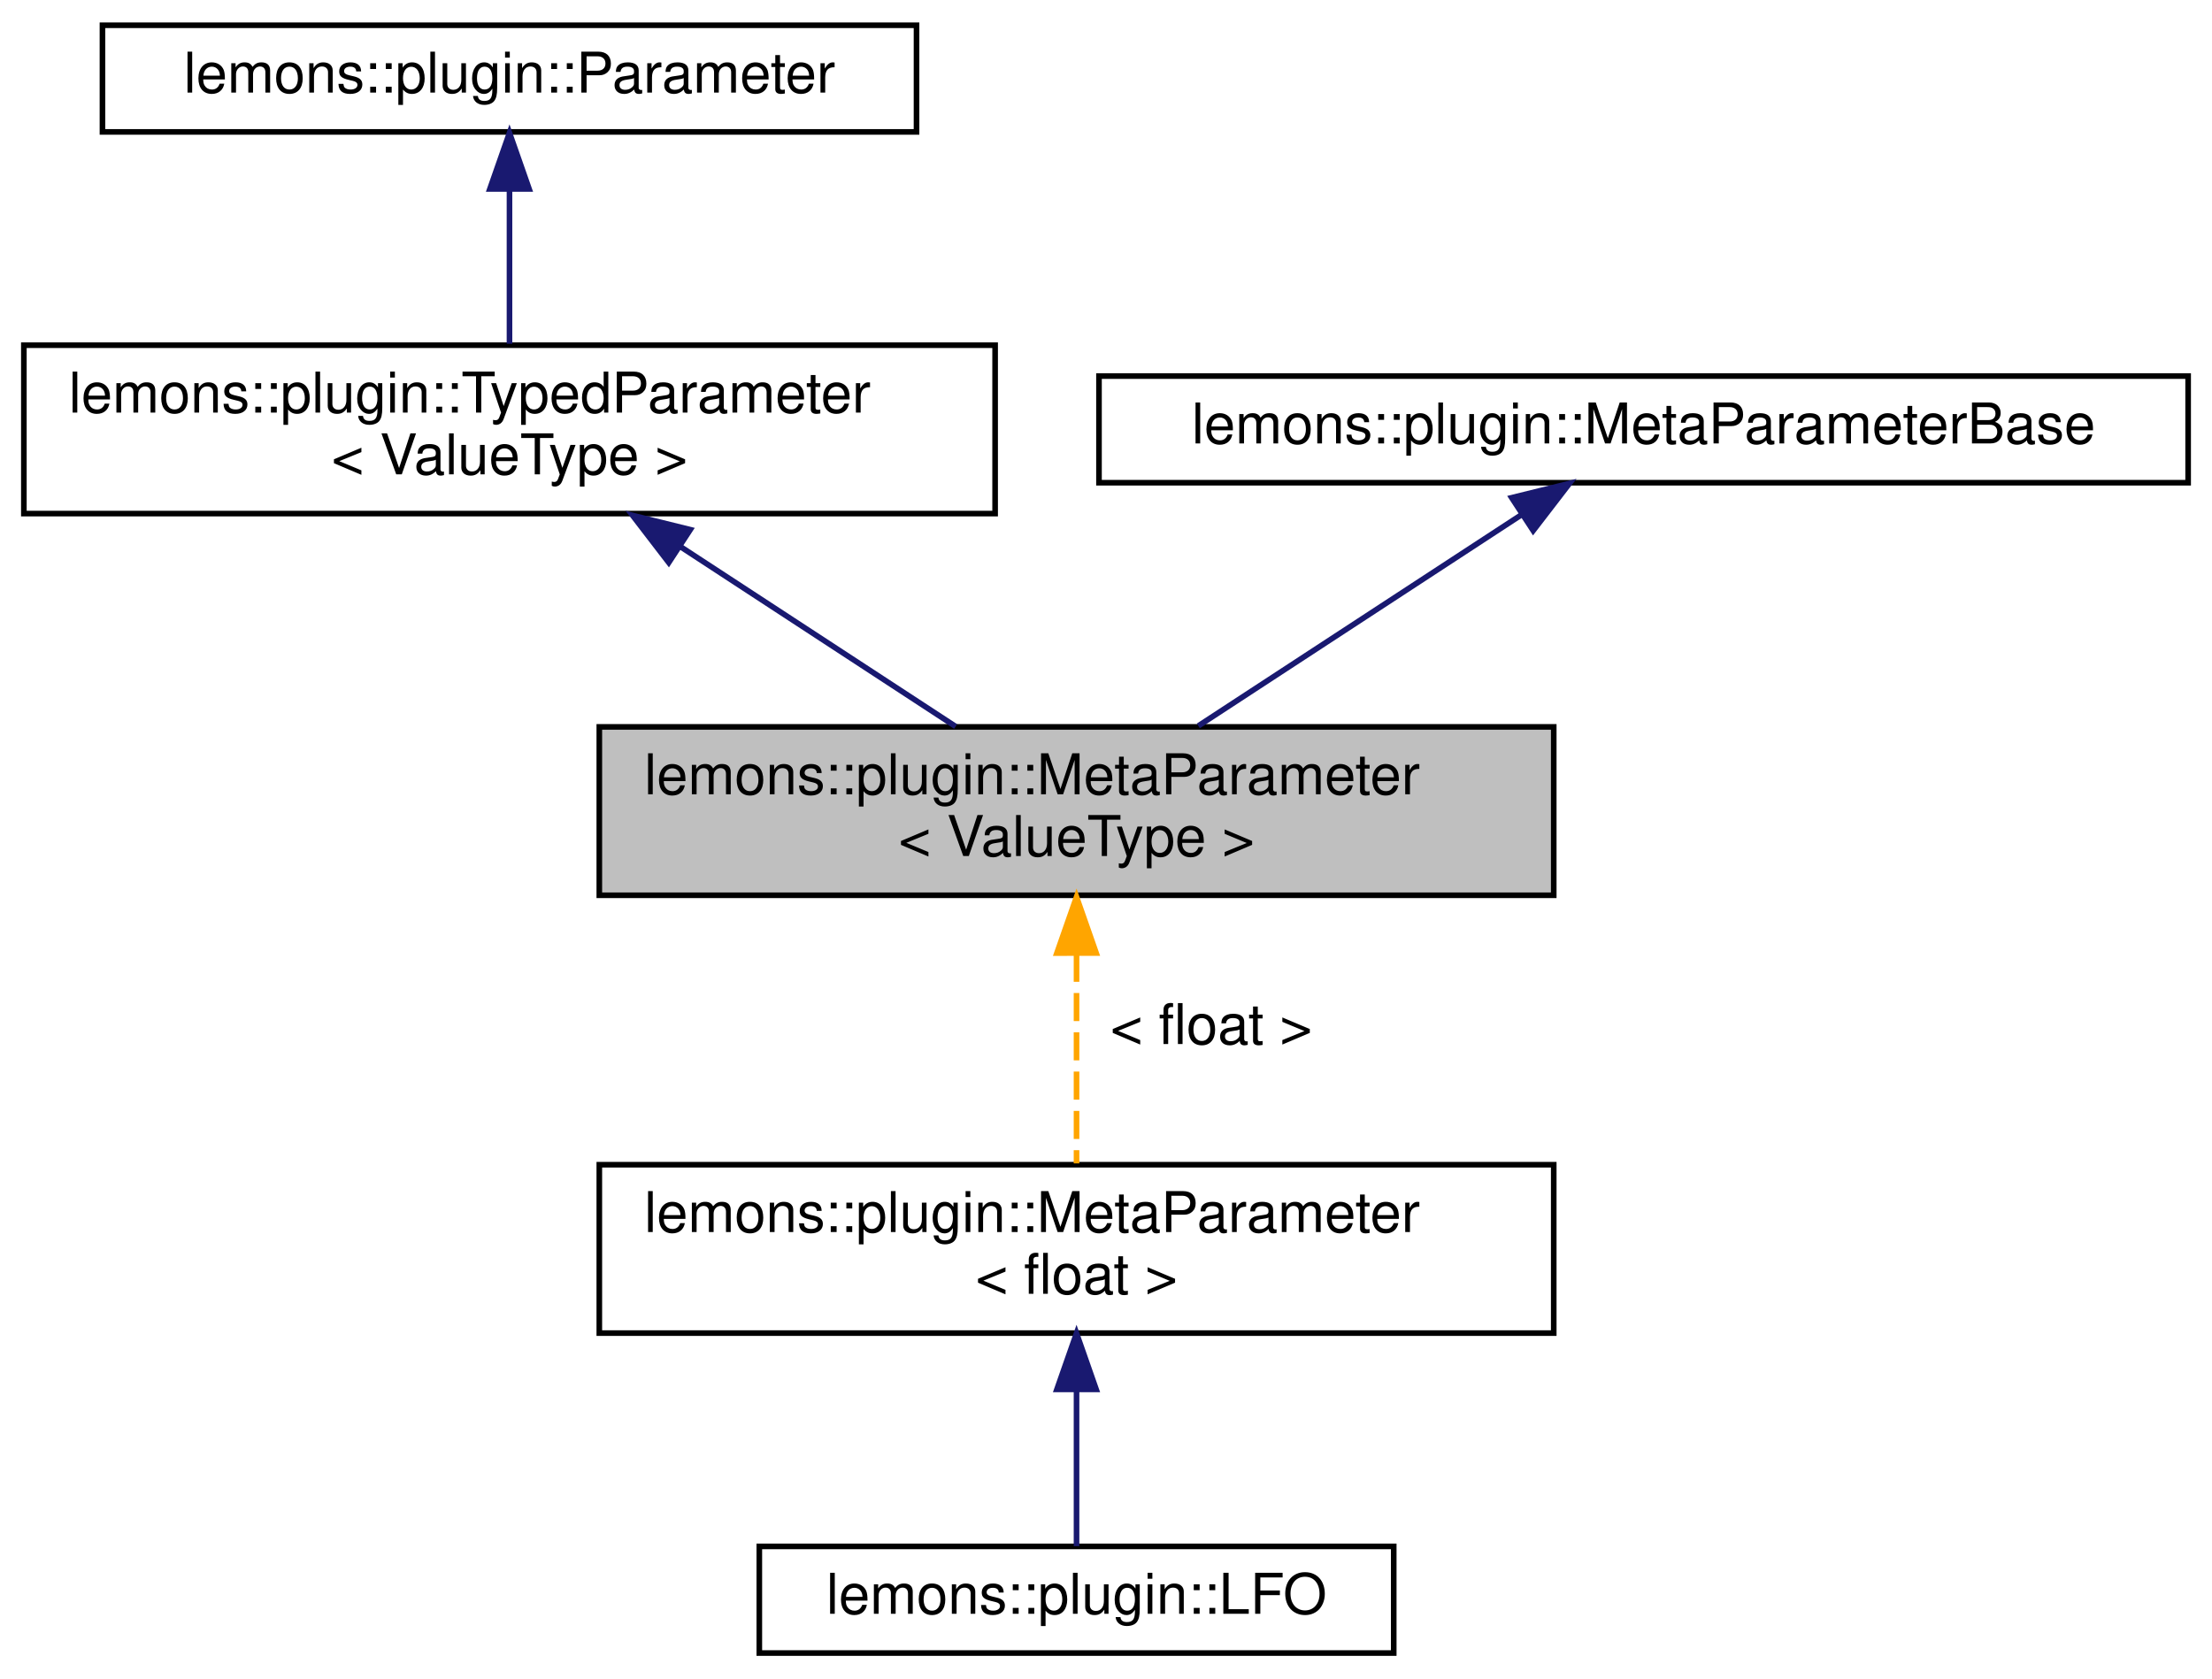
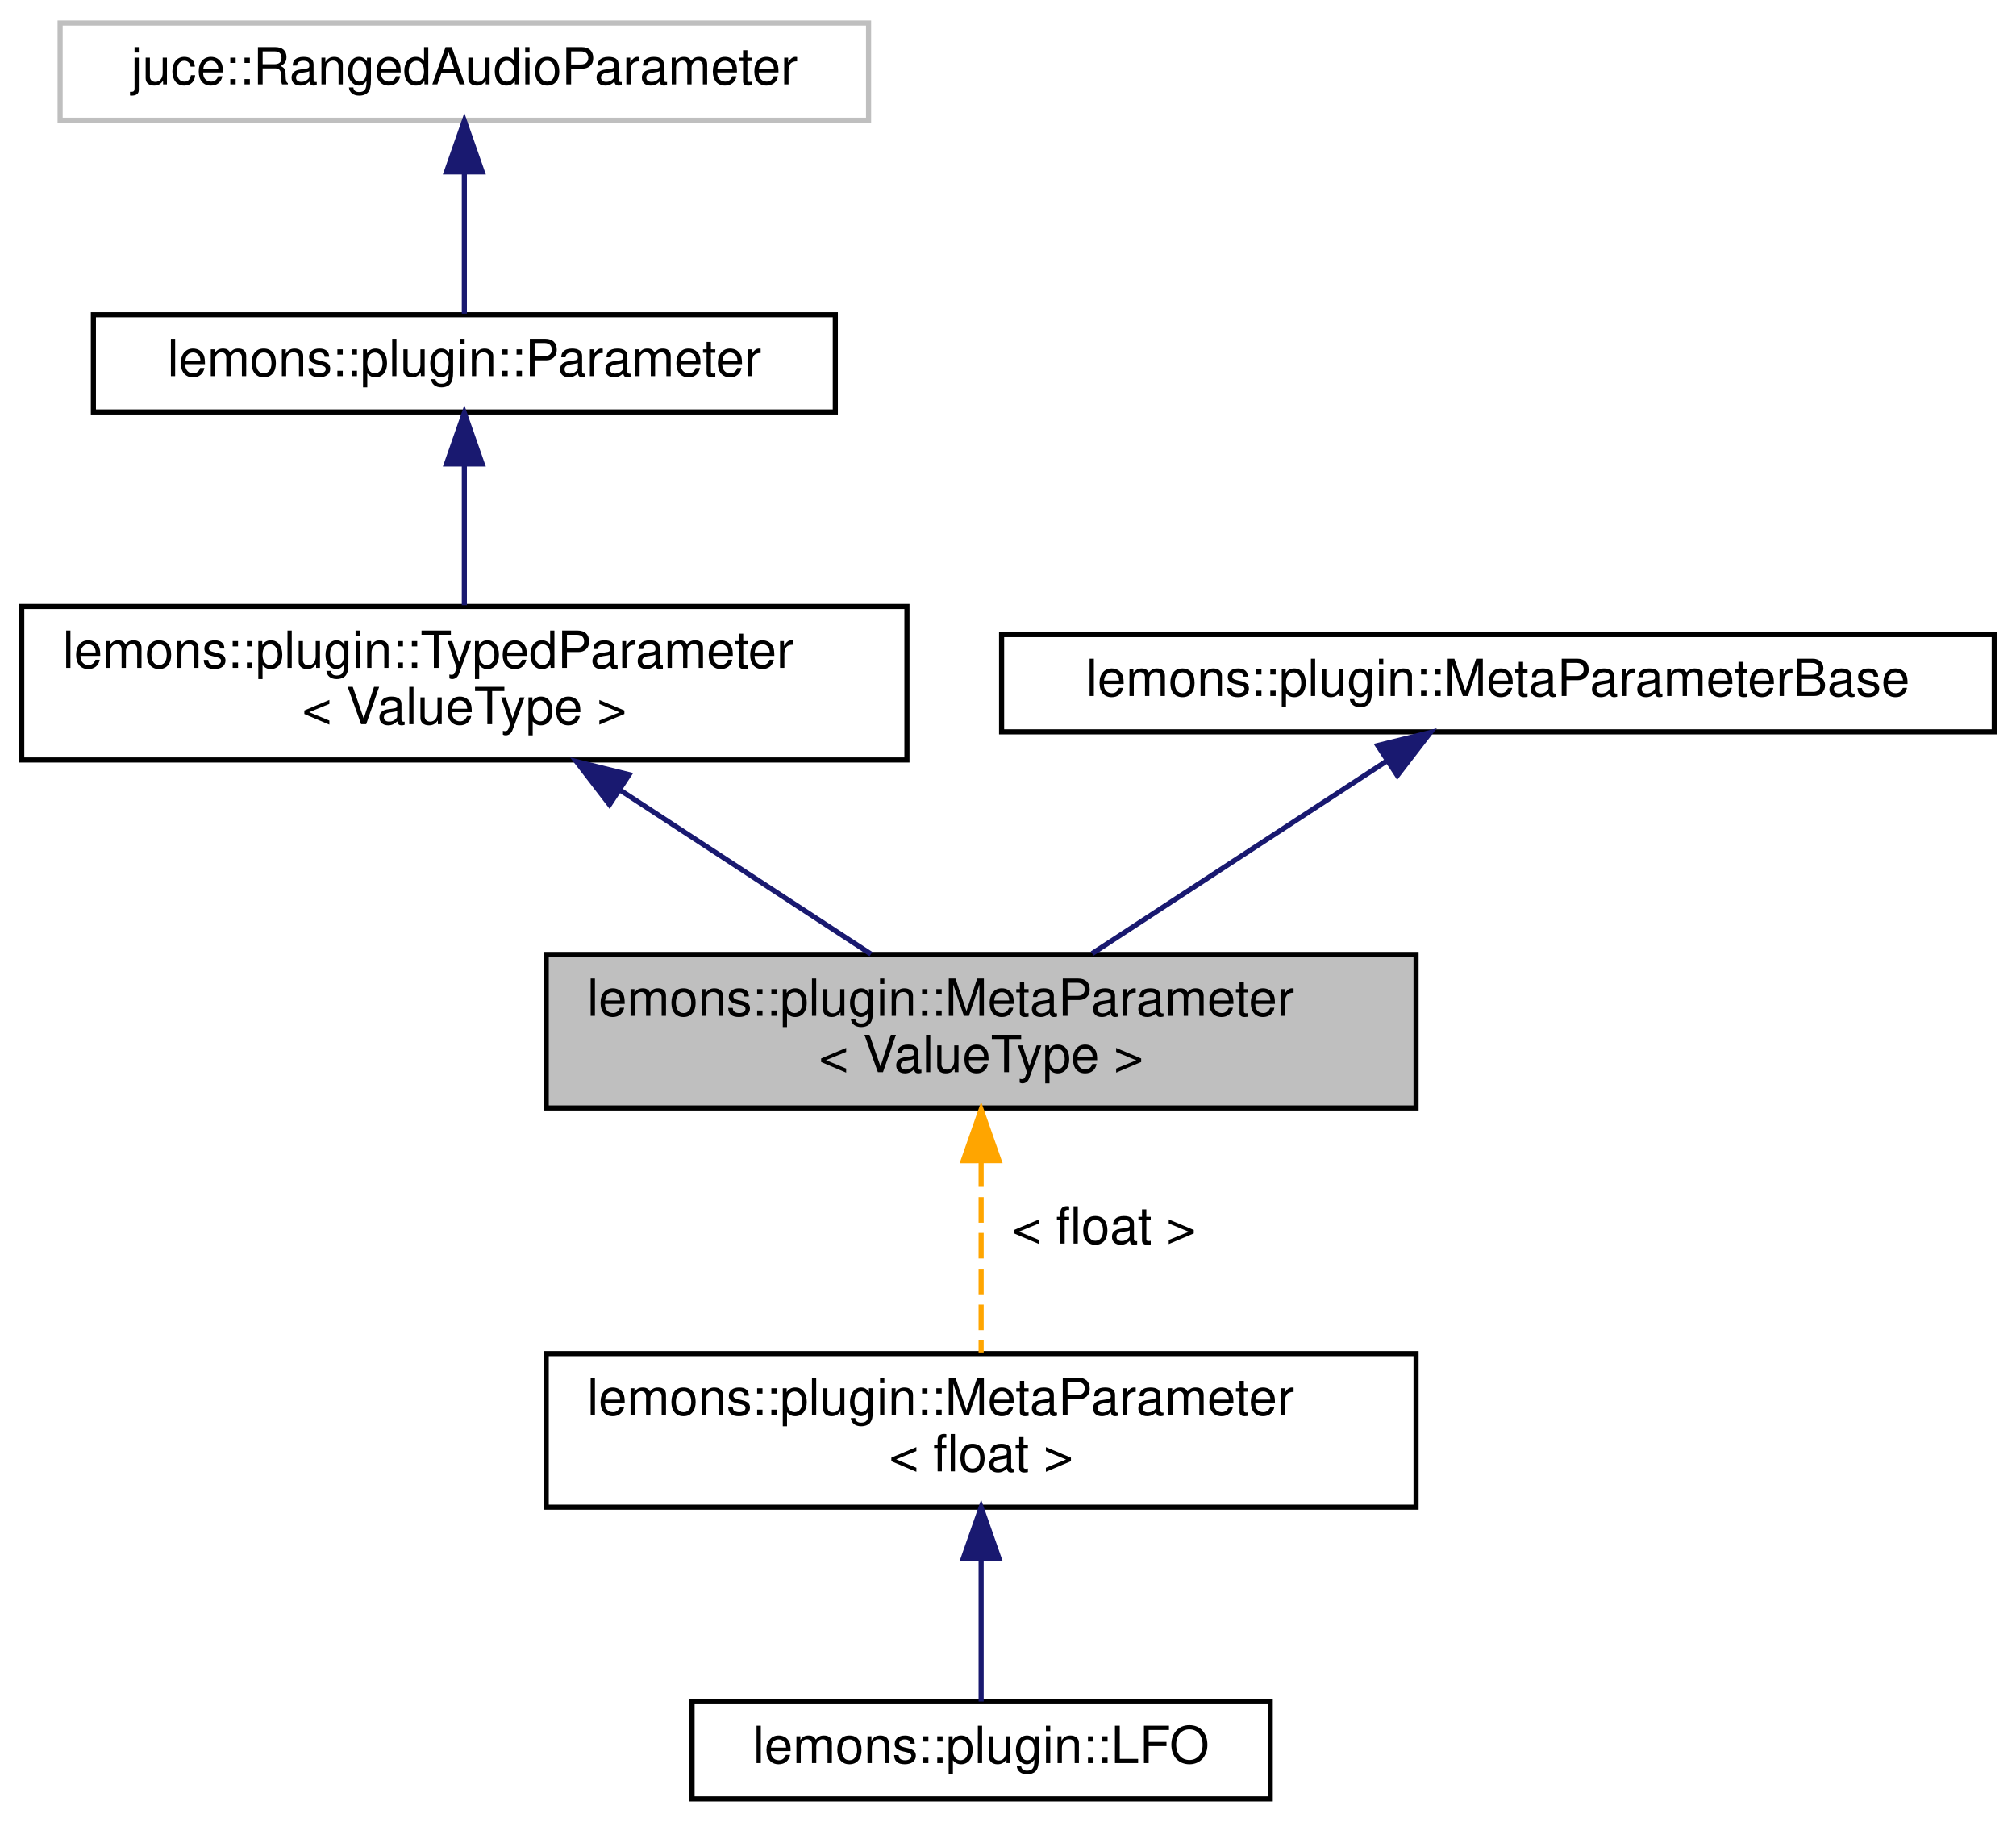
- <svg xmlns="http://www.w3.org/2000/svg" xmlns:xlink="http://www.w3.org/1999/xlink" width="394pt" height="299pt" viewBox="0.00 0.00 393.50 299.00">
-   <g id="graph0" class="graph" transform="scale(1 1) rotate(0) translate(4 295)">
+ <svg xmlns="http://www.w3.org/2000/svg" xmlns:xlink="http://www.w3.org/1999/xlink" width="394pt" height="356pt" viewBox="0.00 0.00 393.50 356.00">
+   <g id="graph0" class="graph" transform="scale(1 1) rotate(0) translate(4 352)">
    <g id="node1" class="node">
      <g id="a_node1">
        <a xlink:title=" ">
          <polygon fill="#bfbfbf" stroke="black" points="102.5,-135.5 102.5,-165.5 272.5,-165.5 272.5,-135.5 102.5,-135.5" />
          <text text-anchor="start" x="110.5" y="-153.5" font-family="Helvetica,sans-Serif" font-size="10.00">lemons::plugin::MetaParameter</text>
          <text text-anchor="middle" x="187.5" y="-142.5" font-family="Helvetica,sans-Serif" font-size="10.00">&lt; ValueType &gt;</text>
        </a>
      </g>
    </g>
-     <g id="node5" class="node">
-       <g id="a_node5">
+     <g id="node6" class="node">
+       <g id="a_node6">
        <a xlink:href="classlemons_1_1plugin_1_1_meta_parameter.html" target="_top" xlink:title=" ">
          <polygon fill="none" stroke="black" points="102.5,-57.5 102.5,-87.5 272.5,-87.5 272.5,-57.5 102.5,-57.5" />
          <text text-anchor="start" x="110.5" y="-75.5" font-family="Helvetica,sans-Serif" font-size="10.00">lemons::plugin::MetaParameter</text>
          <text text-anchor="middle" x="187.5" y="-64.5" font-family="Helvetica,sans-Serif" font-size="10.00">&lt; float &gt;</text>
        </a>
      </g>
    </g>
-     <g id="edge4" class="edge">
+     <g id="edge5" class="edge">
      <path fill="none" stroke="orange" stroke-dasharray="5,2" d="M187.5,-125.09C187.5,-112.76 187.5,-98.22 187.5,-87.73" />
      <polygon fill="orange" stroke="orange" points="184,-125.2 187.5,-135.2 191,-125.21 184,-125.2" />
      <text text-anchor="middle" x="211.5" y="-109" font-family="Helvetica,sans-Serif" font-size="10.00"> &lt; float &gt;</text>
    </g>
    <g id="node2" class="node">
      <g id="a_node2">
        <a xlink:href="classlemons_1_1plugin_1_1_typed_parameter.html" target="_top" xlink:title=" ">
          <polygon fill="none" stroke="black" points="0,-203.5 0,-233.5 173,-233.5 173,-203.5 0,-203.5" />
          <text text-anchor="start" x="8" y="-221.5" font-family="Helvetica,sans-Serif" font-size="10.00">lemons::plugin::TypedParameter</text>
          <text text-anchor="middle" x="86.5" y="-210.5" font-family="Helvetica,sans-Serif" font-size="10.00">&lt; ValueType &gt;</text>
        </a>
      </g>
    </g>
    <g id="edge1" class="edge">
      <path fill="none" stroke="midnightblue" d="M116.84,-197.68C132.67,-187.33 151.67,-174.92 165.97,-165.57" />
      <polygon fill="midnightblue" stroke="midnightblue" points="114.87,-194.78 108.42,-203.18 118.7,-200.64 114.87,-194.78" />
    </g>
    <g id="node3" class="node">
      <g id="a_node3">
        <a xlink:href="classlemons_1_1plugin_1_1_parameter.html" target="_top" xlink:title=" ">
          <polygon fill="none" stroke="black" points="14,-271.5 14,-290.5 159,-290.5 159,-271.5 14,-271.5" />
          <text text-anchor="middle" x="86.5" y="-278.5" font-family="Helvetica,sans-Serif" font-size="10.00">lemons::plugin::Parameter</text>
        </a>
      </g>
    </g>
    <g id="edge2" class="edge">
      <path fill="none" stroke="midnightblue" d="M86.5,-261.22C86.5,-252.36 86.5,-241.96 86.5,-233.76" />
      <polygon fill="midnightblue" stroke="midnightblue" points="83,-261.33 86.5,-271.33 90,-261.33 83,-261.33" />
    </g>
    <g id="node4" class="node">
      <g id="a_node4">
+         <a xlink:title=" ">
+           <polygon fill="none" stroke="#bfbfbf" points="7.5,-328.5 7.5,-347.5 165.5,-347.5 165.5,-328.5 7.5,-328.5" />
+           <text text-anchor="middle" x="86.5" y="-335.5" font-family="Helvetica,sans-Serif" font-size="10.00">juce::RangedAudioParameter</text>
+         </a>
+       </g>
+     </g>
+     <g id="edge3" class="edge">
+       <path fill="none" stroke="midnightblue" d="M86.5,-318.12C86.5,-308.82 86.5,-298.06 86.5,-290.71" />
+       <polygon fill="midnightblue" stroke="midnightblue" points="83,-318.41 86.5,-328.41 90,-318.41 83,-318.41" />
+     </g>
+     <g id="node5" class="node">
+       <g id="a_node5">
        <a xlink:href="structlemons_1_1plugin_1_1_meta_parameter_base.html" target="_top" xlink:title=" ">
          <polygon fill="none" stroke="black" points="191.5,-209 191.5,-228 385.5,-228 385.5,-209 191.5,-209" />
          <text text-anchor="middle" x="288.5" y="-216" font-family="Helvetica,sans-Serif" font-size="10.00">lemons::plugin::MetaParameterBase</text>
        </a>
      </g>
    </g>
-     <g id="edge3" class="edge">
+     <g id="edge4" class="edge">
      <path fill="none" stroke="midnightblue" d="M266.6,-203.19C249.6,-192.08 226.15,-176.76 209.2,-165.68" />
      <polygon fill="midnightblue" stroke="midnightblue" points="265.01,-206.33 275.3,-208.87 268.84,-200.47 265.01,-206.33" />
    </g>
-     <g id="node6" class="node">
-       <g id="a_node6">
+     <g id="node7" class="node">
+       <g id="a_node7">
        <a xlink:href="structlemons_1_1plugin_1_1_l_f_o.html" target="_top" xlink:title=" ">
          <polygon fill="none" stroke="black" points="131,-0.5 131,-19.5 244,-19.5 244,-0.5 131,-0.5" />
          <text text-anchor="middle" x="187.5" y="-7.5" font-family="Helvetica,sans-Serif" font-size="10.00">lemons::plugin::LFO</text>
        </a>
      </g>
    </g>
-     <g id="edge5" class="edge">
+     <g id="edge6" class="edge">
      <path fill="none" stroke="midnightblue" d="M187.5,-47.35C187.5,-37.51 187.5,-26.78 187.5,-19.54" />
      <polygon fill="midnightblue" stroke="midnightblue" points="184,-47.47 187.5,-57.47 191,-47.47 184,-47.47" />
    </g>
  </g>
</svg>
